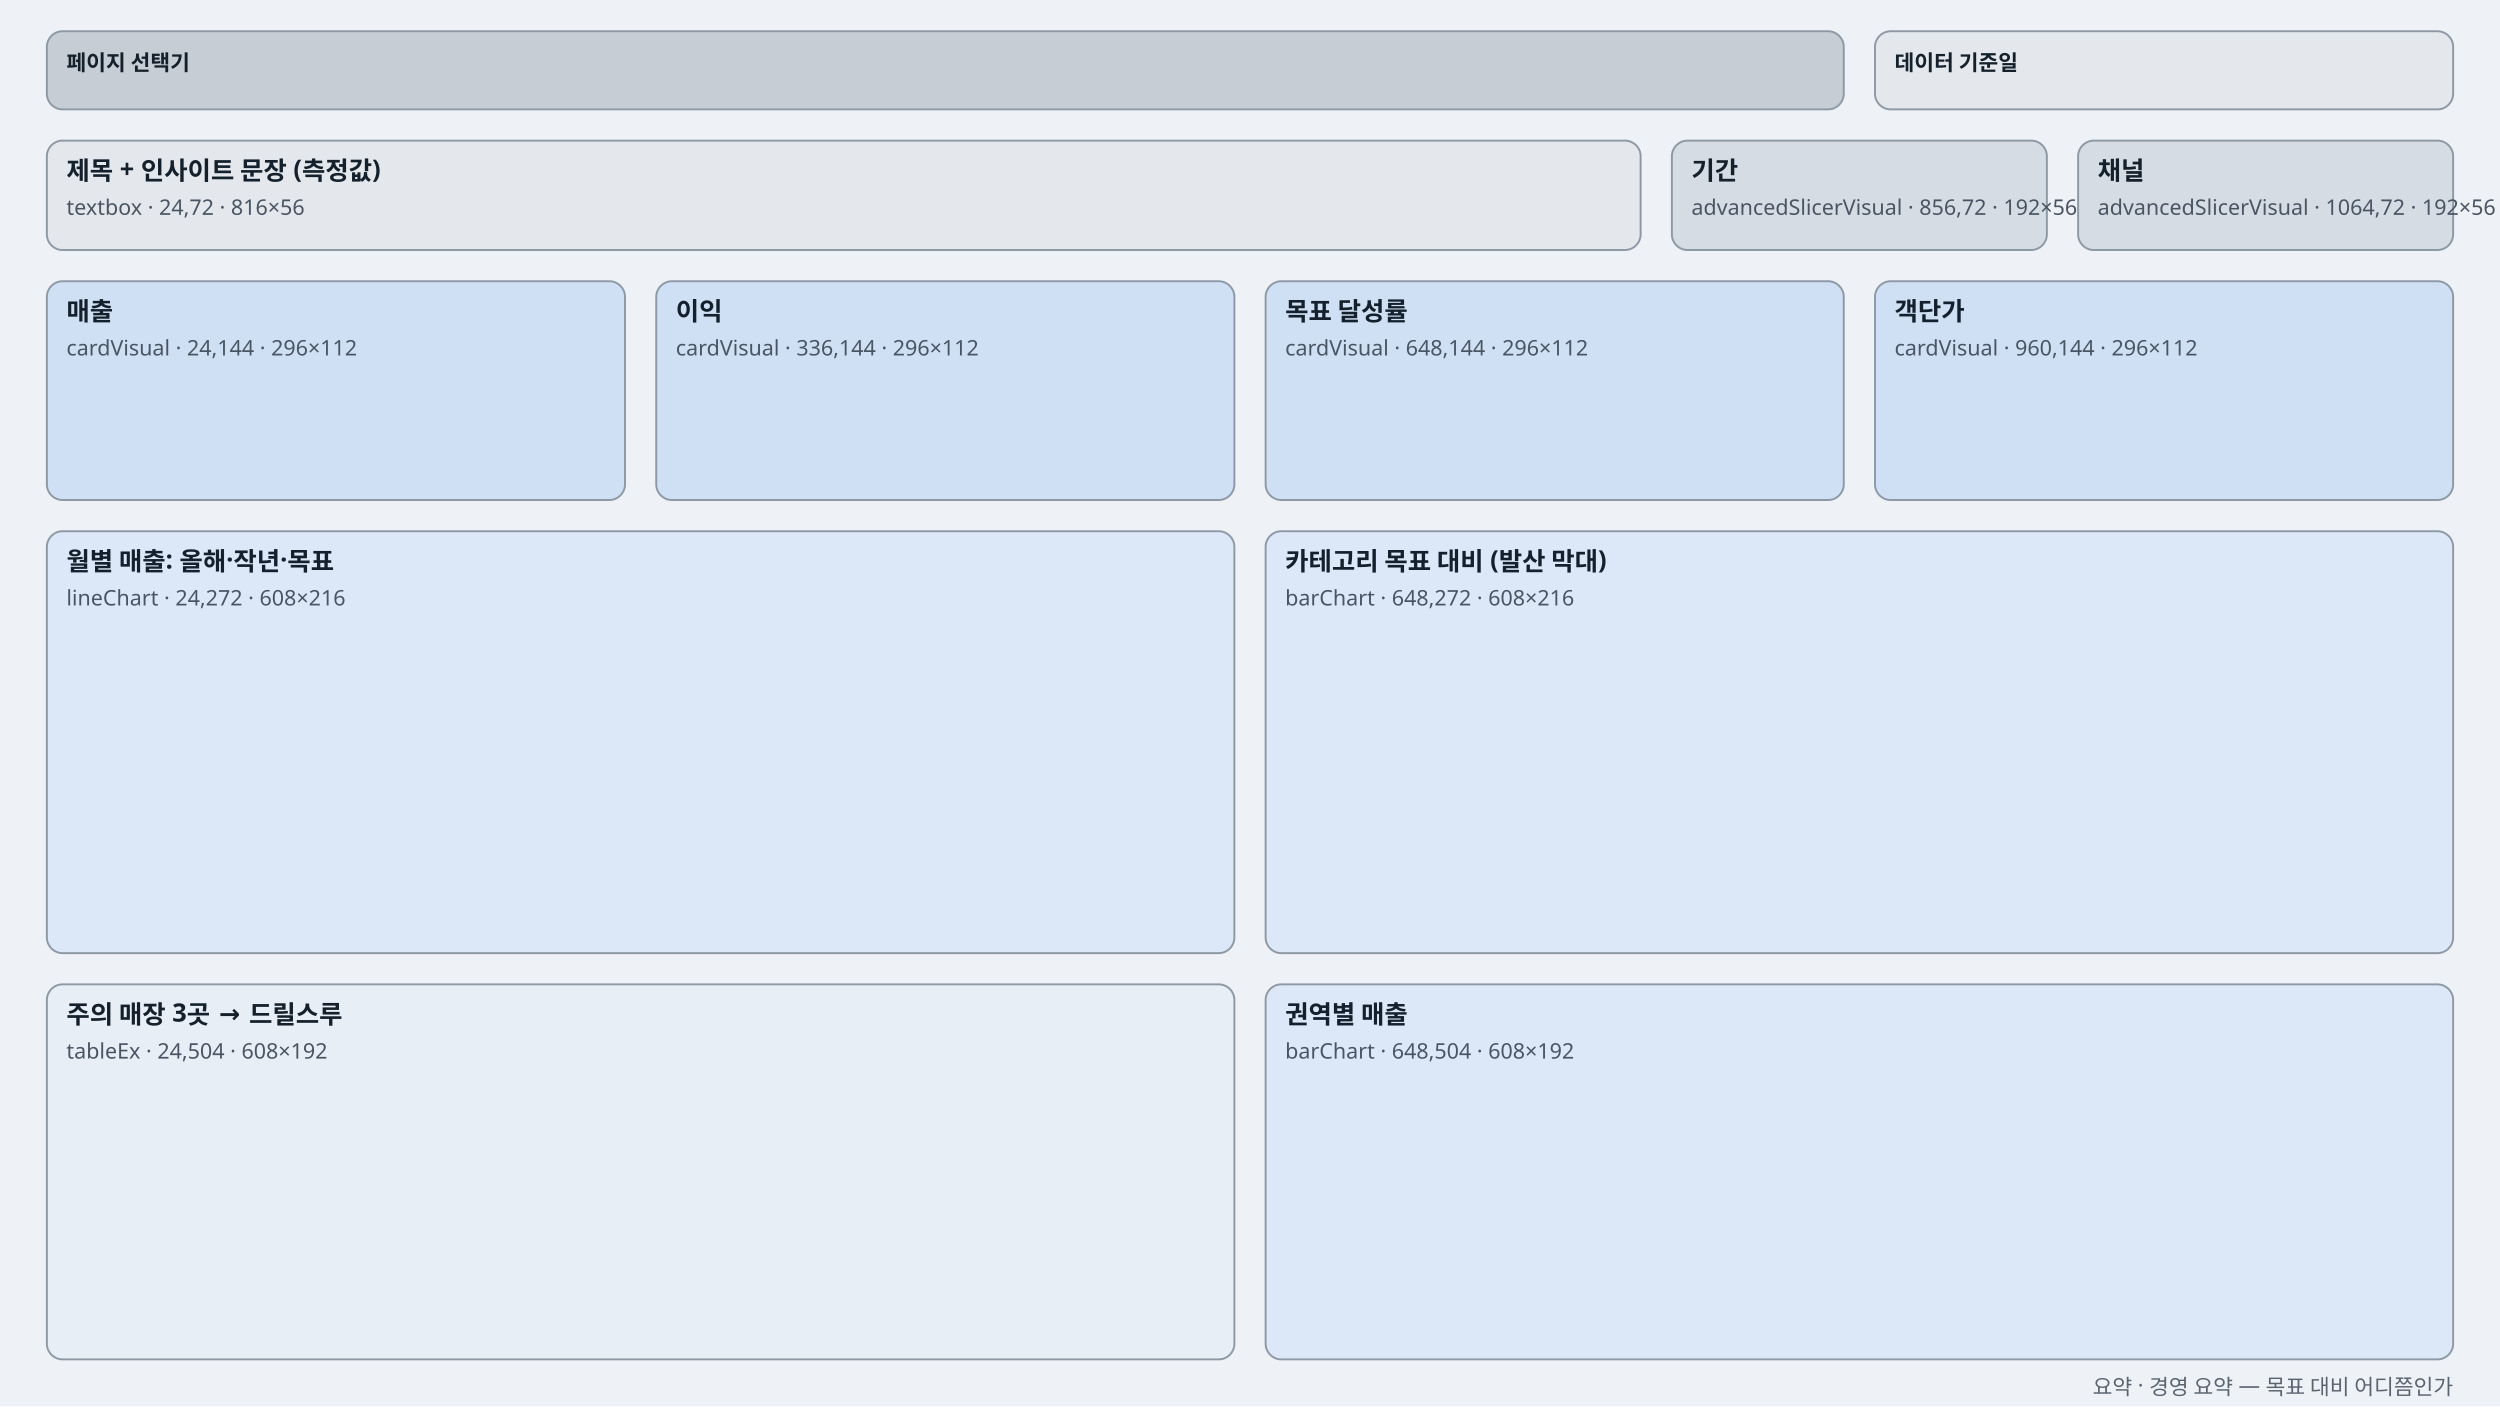
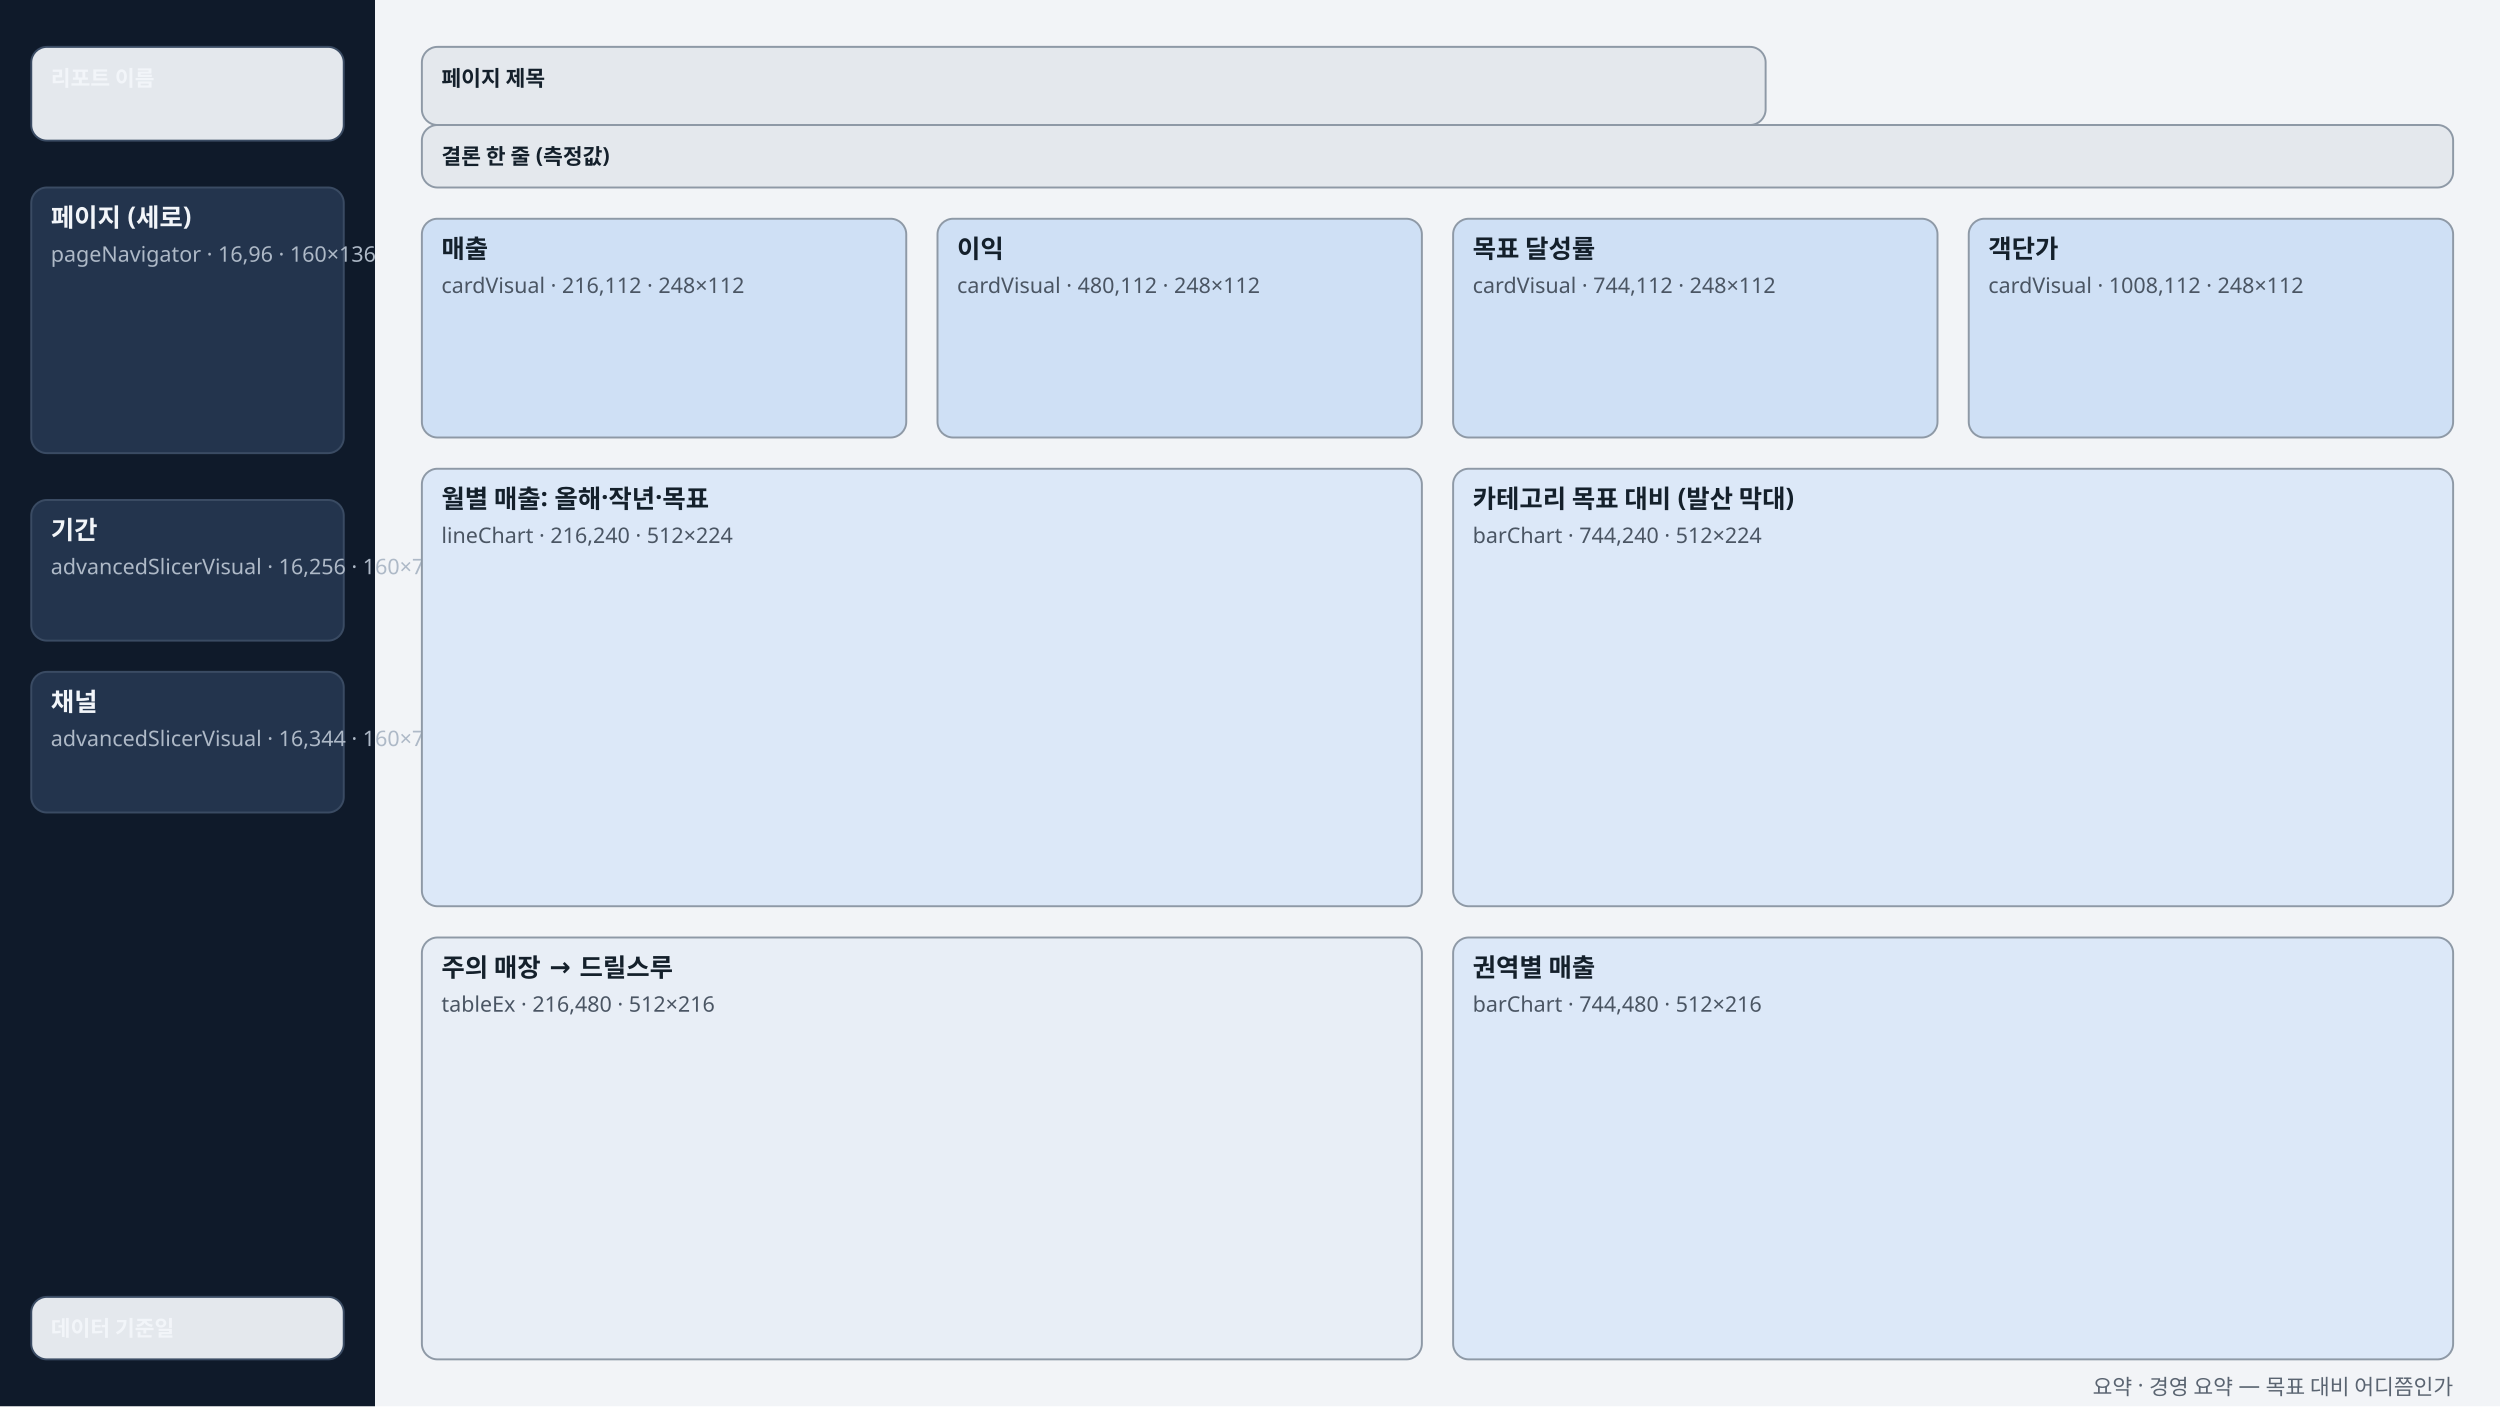
<svg xmlns="http://www.w3.org/2000/svg" viewBox="0 0 1280 720" width="1280" height="720" font-family="Segoe UI, Malgun Gothic, sans-serif">
-   <rect width="1280" height="720" fill="#EEF1F5" />
-   <rect x="24" y="16" width="920" height="40" rx="8" fill="#C6CDD5" stroke="#8E99A6" stroke-width="1" />
-   <text x="34" y="36" font-size="11" font-weight="600" fill="#14202B">페이지 선택기</text>
-   <rect x="960" y="16" width="296" height="40" rx="8" fill="#E4E8ED" stroke="#8E99A6" stroke-width="1" />
-   <text x="970" y="36" font-size="11" font-weight="600" fill="#14202B">데이터 기준일</text>
-   <rect x="24" y="72" width="816" height="56" rx="8" fill="#E4E8ED" stroke="#8E99A6" stroke-width="1" />
-   <text x="34" y="92" font-size="13" font-weight="600" fill="#14202B">제목 + 인사이트 문장 (측정값)</text>
-   <text x="34" y="110" font-size="11" fill="#4A5563">textbox · 24,72 · 816×56</text>
-   <rect x="856" y="72" width="192" height="56" rx="8" fill="#D5DCE4" stroke="#8E99A6" stroke-width="1" />
-   <text x="866" y="92" font-size="13" font-weight="600" fill="#14202B">기간</text>
-   <text x="866" y="110" font-size="11" fill="#4A5563">advancedSlicerVisual · 856,72 · 192×56</text>
-   <rect x="1064" y="72" width="192" height="56" rx="8" fill="#D5DCE4" stroke="#8E99A6" stroke-width="1" />
-   <text x="1074" y="92" font-size="13" font-weight="600" fill="#14202B">채널</text>
-   <text x="1074" y="110" font-size="11" fill="#4A5563">advancedSlicerVisual · 1064,72 · 192×56</text>
-   <rect x="24" y="144" width="296" height="112" rx="8" fill="#CFE0F5" stroke="#8E99A6" stroke-width="1" />
-   <text x="34" y="164" font-size="13" font-weight="600" fill="#14202B">매출</text>
-   <text x="34" y="182" font-size="11" fill="#4A5563">cardVisual · 24,144 · 296×112</text>
-   <rect x="336" y="144" width="296" height="112" rx="8" fill="#CFE0F5" stroke="#8E99A6" stroke-width="1" />
-   <text x="346" y="164" font-size="13" font-weight="600" fill="#14202B">이익</text>
-   <text x="346" y="182" font-size="11" fill="#4A5563">cardVisual · 336,144 · 296×112</text>
-   <rect x="648" y="144" width="296" height="112" rx="8" fill="#CFE0F5" stroke="#8E99A6" stroke-width="1" />
-   <text x="658" y="164" font-size="13" font-weight="600" fill="#14202B">목표 달성률</text>
-   <text x="658" y="182" font-size="11" fill="#4A5563">cardVisual · 648,144 · 296×112</text>
-   <rect x="960" y="144" width="296" height="112" rx="8" fill="#CFE0F5" stroke="#8E99A6" stroke-width="1" />
-   <text x="970" y="164" font-size="13" font-weight="600" fill="#14202B">객단가</text>
-   <text x="970" y="182" font-size="11" fill="#4A5563">cardVisual · 960,144 · 296×112</text>
-   <rect x="24" y="272" width="608" height="216" rx="8" fill="#DCE8F8" stroke="#8E99A6" stroke-width="1" />
-   <text x="34" y="292" font-size="13" font-weight="600" fill="#14202B">월별 매출: 올해·작년·목표</text>
-   <text x="34" y="310" font-size="11" fill="#4A5563">lineChart · 24,272 · 608×216</text>
-   <rect x="648" y="272" width="608" height="216" rx="8" fill="#DCE8F8" stroke="#8E99A6" stroke-width="1" />
-   <text x="658" y="292" font-size="13" font-weight="600" fill="#14202B">카테고리 목표 대비 (발산 막대)</text>
-   <text x="658" y="310" font-size="11" fill="#4A5563">barChart · 648,272 · 608×216</text>
-   <rect x="24" y="504" width="608" height="192" rx="8" fill="#E8EEF6" stroke="#8E99A6" stroke-width="1" />
-   <text x="34" y="524" font-size="13" font-weight="600" fill="#14202B">주의 매장 3곳 → 드릴스루</text>
-   <text x="34" y="542" font-size="11" fill="#4A5563">tableEx · 24,504 · 608×192</text>
-   <rect x="648" y="504" width="608" height="192" rx="8" fill="#DCE8F8" stroke="#8E99A6" stroke-width="1" />
-   <text x="658" y="524" font-size="13" font-weight="600" fill="#14202B">권역별 매출</text>
-   <text x="658" y="542" font-size="11" fill="#4A5563">barChart · 648,504 · 608×192</text>
+   <rect width="1280" height="720" fill="#F2F4F7" />
+   <rect x="0" y="0" width="192" height="720" fill="#0F1A2A" />
+   <rect x="16" y="24" width="160" height="48" rx="8" fill="#E4E8ED" stroke="#3A4B63" stroke-width="1" />
+   <text x="26" y="44" font-size="11" font-weight="600" fill="#F2F5F9">리포트 이름</text>
+   <rect x="16" y="96" width="160" height="136" rx="8" fill="#23344D" stroke="#3A4B63" stroke-width="1" />
+   <text x="26" y="116" font-size="13" font-weight="600" fill="#F2F5F9">페이지 (세로)</text>
+   <text x="26" y="134" font-size="11" fill="#AEB9C7">pageNavigator · 16,96 · 160×136</text>
+   <rect x="16" y="256" width="160" height="72" rx="8" fill="#23344D" stroke="#3A4B63" stroke-width="1" />
+   <text x="26" y="276" font-size="13" font-weight="600" fill="#F2F5F9">기간</text>
+   <text x="26" y="294" font-size="11" fill="#AEB9C7">advancedSlicerVisual · 16,256 · 160×72</text>
+   <rect x="16" y="344" width="160" height="72" rx="8" fill="#23344D" stroke="#3A4B63" stroke-width="1" />
+   <text x="26" y="364" font-size="13" font-weight="600" fill="#F2F5F9">채널</text>
+   <text x="26" y="382" font-size="11" fill="#AEB9C7">advancedSlicerVisual · 16,344 · 160×72</text>
+   <rect x="16" y="664" width="160" height="32" rx="8" fill="#E4E8ED" stroke="#3A4B63" stroke-width="1" />
+   <text x="26" y="684" font-size="11" font-weight="600" fill="#F2F5F9">데이터 기준일</text>
+   <rect x="216" y="24" width="688" height="40" rx="8" fill="#E4E8ED" stroke="#8E99A6" stroke-width="1" />
+   <text x="226" y="44" font-size="11" font-weight="600" fill="#14202B">페이지 제목</text>
+   <rect x="216" y="64" width="1040" height="32" rx="8" fill="#E4E8ED" stroke="#8E99A6" stroke-width="1" />
+   <text x="226" y="84" font-size="11" font-weight="600" fill="#14202B">결론 한 줄 (측정값)</text>
+   <rect x="216" y="112" width="248" height="112" rx="8" fill="#CFE0F5" stroke="#8E99A6" stroke-width="1" />
+   <text x="226" y="132" font-size="13" font-weight="600" fill="#14202B">매출</text>
+   <text x="226" y="150" font-size="11" fill="#4A5563">cardVisual · 216,112 · 248×112</text>
+   <rect x="480" y="112" width="248" height="112" rx="8" fill="#CFE0F5" stroke="#8E99A6" stroke-width="1" />
+   <text x="490" y="132" font-size="13" font-weight="600" fill="#14202B">이익</text>
+   <text x="490" y="150" font-size="11" fill="#4A5563">cardVisual · 480,112 · 248×112</text>
+   <rect x="744" y="112" width="248" height="112" rx="8" fill="#CFE0F5" stroke="#8E99A6" stroke-width="1" />
+   <text x="754" y="132" font-size="13" font-weight="600" fill="#14202B">목표 달성률</text>
+   <text x="754" y="150" font-size="11" fill="#4A5563">cardVisual · 744,112 · 248×112</text>
+   <rect x="1008" y="112" width="248" height="112" rx="8" fill="#CFE0F5" stroke="#8E99A6" stroke-width="1" />
+   <text x="1018" y="132" font-size="13" font-weight="600" fill="#14202B">객단가</text>
+   <text x="1018" y="150" font-size="11" fill="#4A5563">cardVisual · 1008,112 · 248×112</text>
+   <rect x="216" y="240" width="512" height="224" rx="8" fill="#DCE8F8" stroke="#8E99A6" stroke-width="1" />
+   <text x="226" y="260" font-size="13" font-weight="600" fill="#14202B">월별 매출: 올해·작년·목표</text>
+   <text x="226" y="278" font-size="11" fill="#4A5563">lineChart · 216,240 · 512×224</text>
+   <rect x="744" y="240" width="512" height="224" rx="8" fill="#DCE8F8" stroke="#8E99A6" stroke-width="1" />
+   <text x="754" y="260" font-size="13" font-weight="600" fill="#14202B">카테고리 목표 대비 (발산 막대)</text>
+   <text x="754" y="278" font-size="11" fill="#4A5563">barChart · 744,240 · 512×224</text>
+   <rect x="216" y="480" width="512" height="216" rx="8" fill="#E8EEF6" stroke="#8E99A6" stroke-width="1" />
+   <text x="226" y="500" font-size="13" font-weight="600" fill="#14202B">주의 매장 → 드릴스루</text>
+   <text x="226" y="518" font-size="11" fill="#4A5563">tableEx · 216,480 · 512×216</text>
+   <rect x="744" y="480" width="512" height="216" rx="8" fill="#DCE8F8" stroke="#8E99A6" stroke-width="1" />
+   <text x="754" y="500" font-size="13" font-weight="600" fill="#14202B">권역별 매출</text>
+   <text x="754" y="518" font-size="11" fill="#4A5563">barChart · 744,480 · 512×216</text>
  <text x="1256" y="714" font-size="11" text-anchor="end" fill="#5A6471">요약 · 경영 요약 — 목표 대비 어디쯤인가</text>
</svg>
